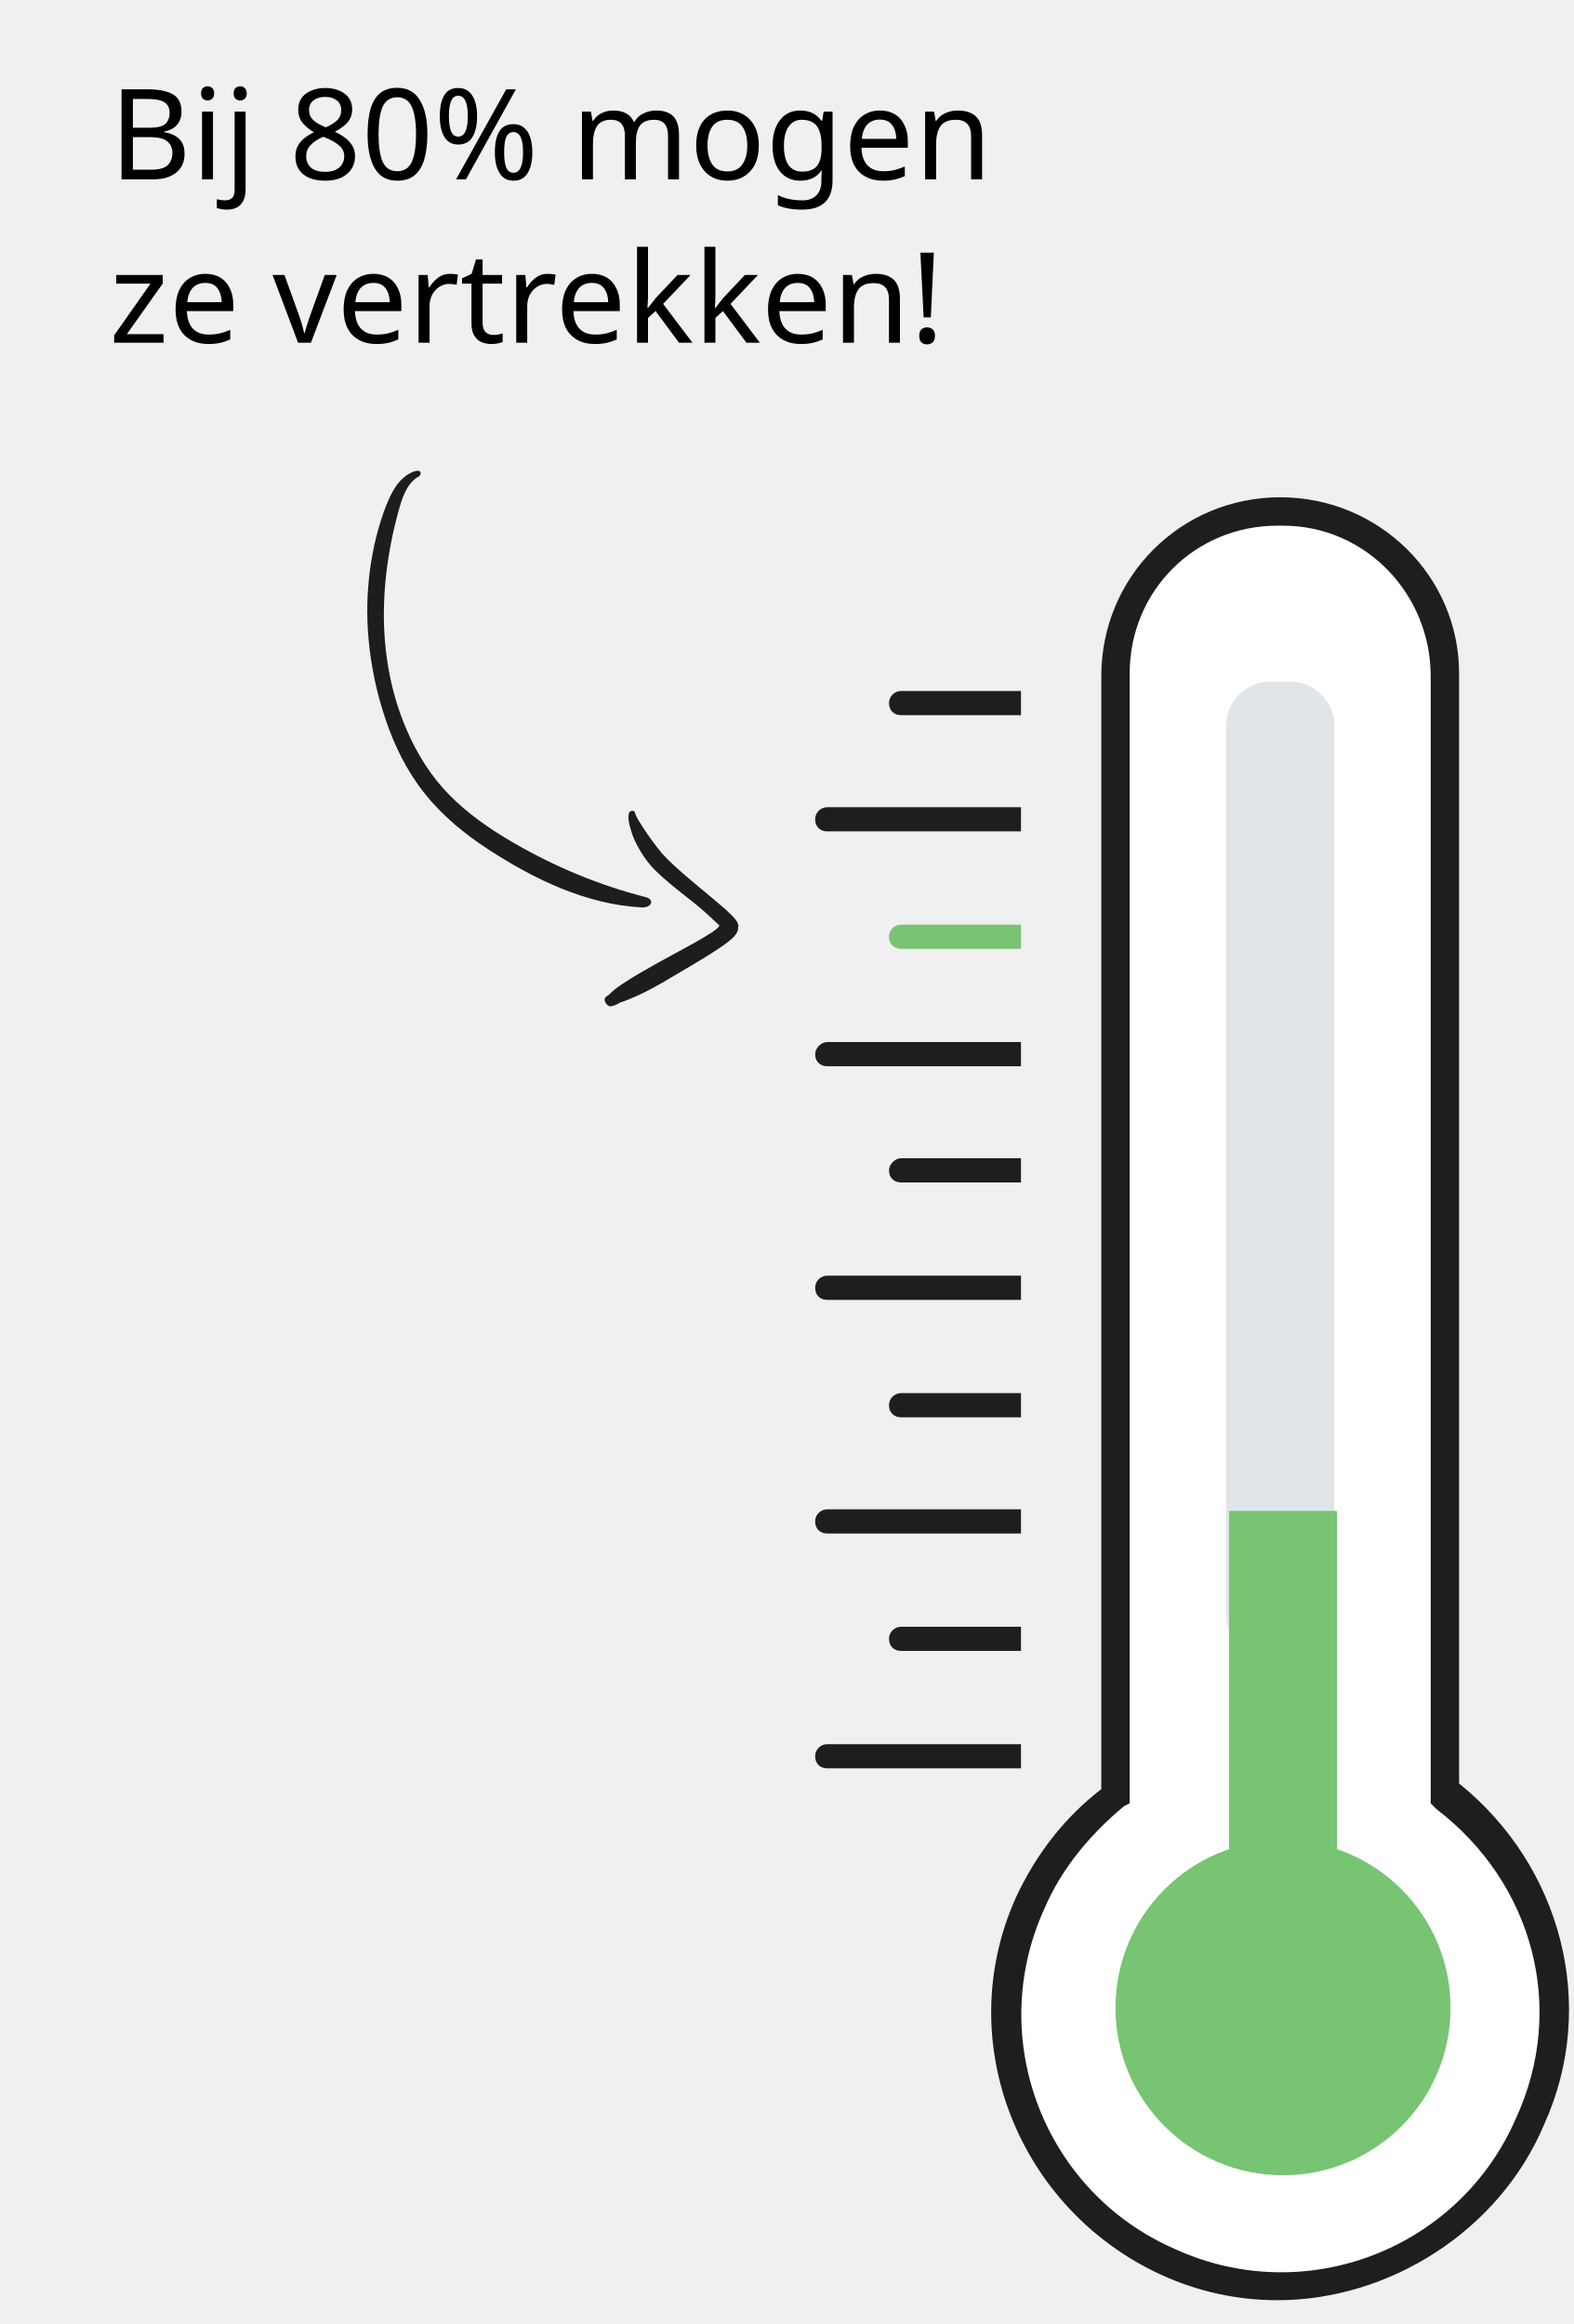
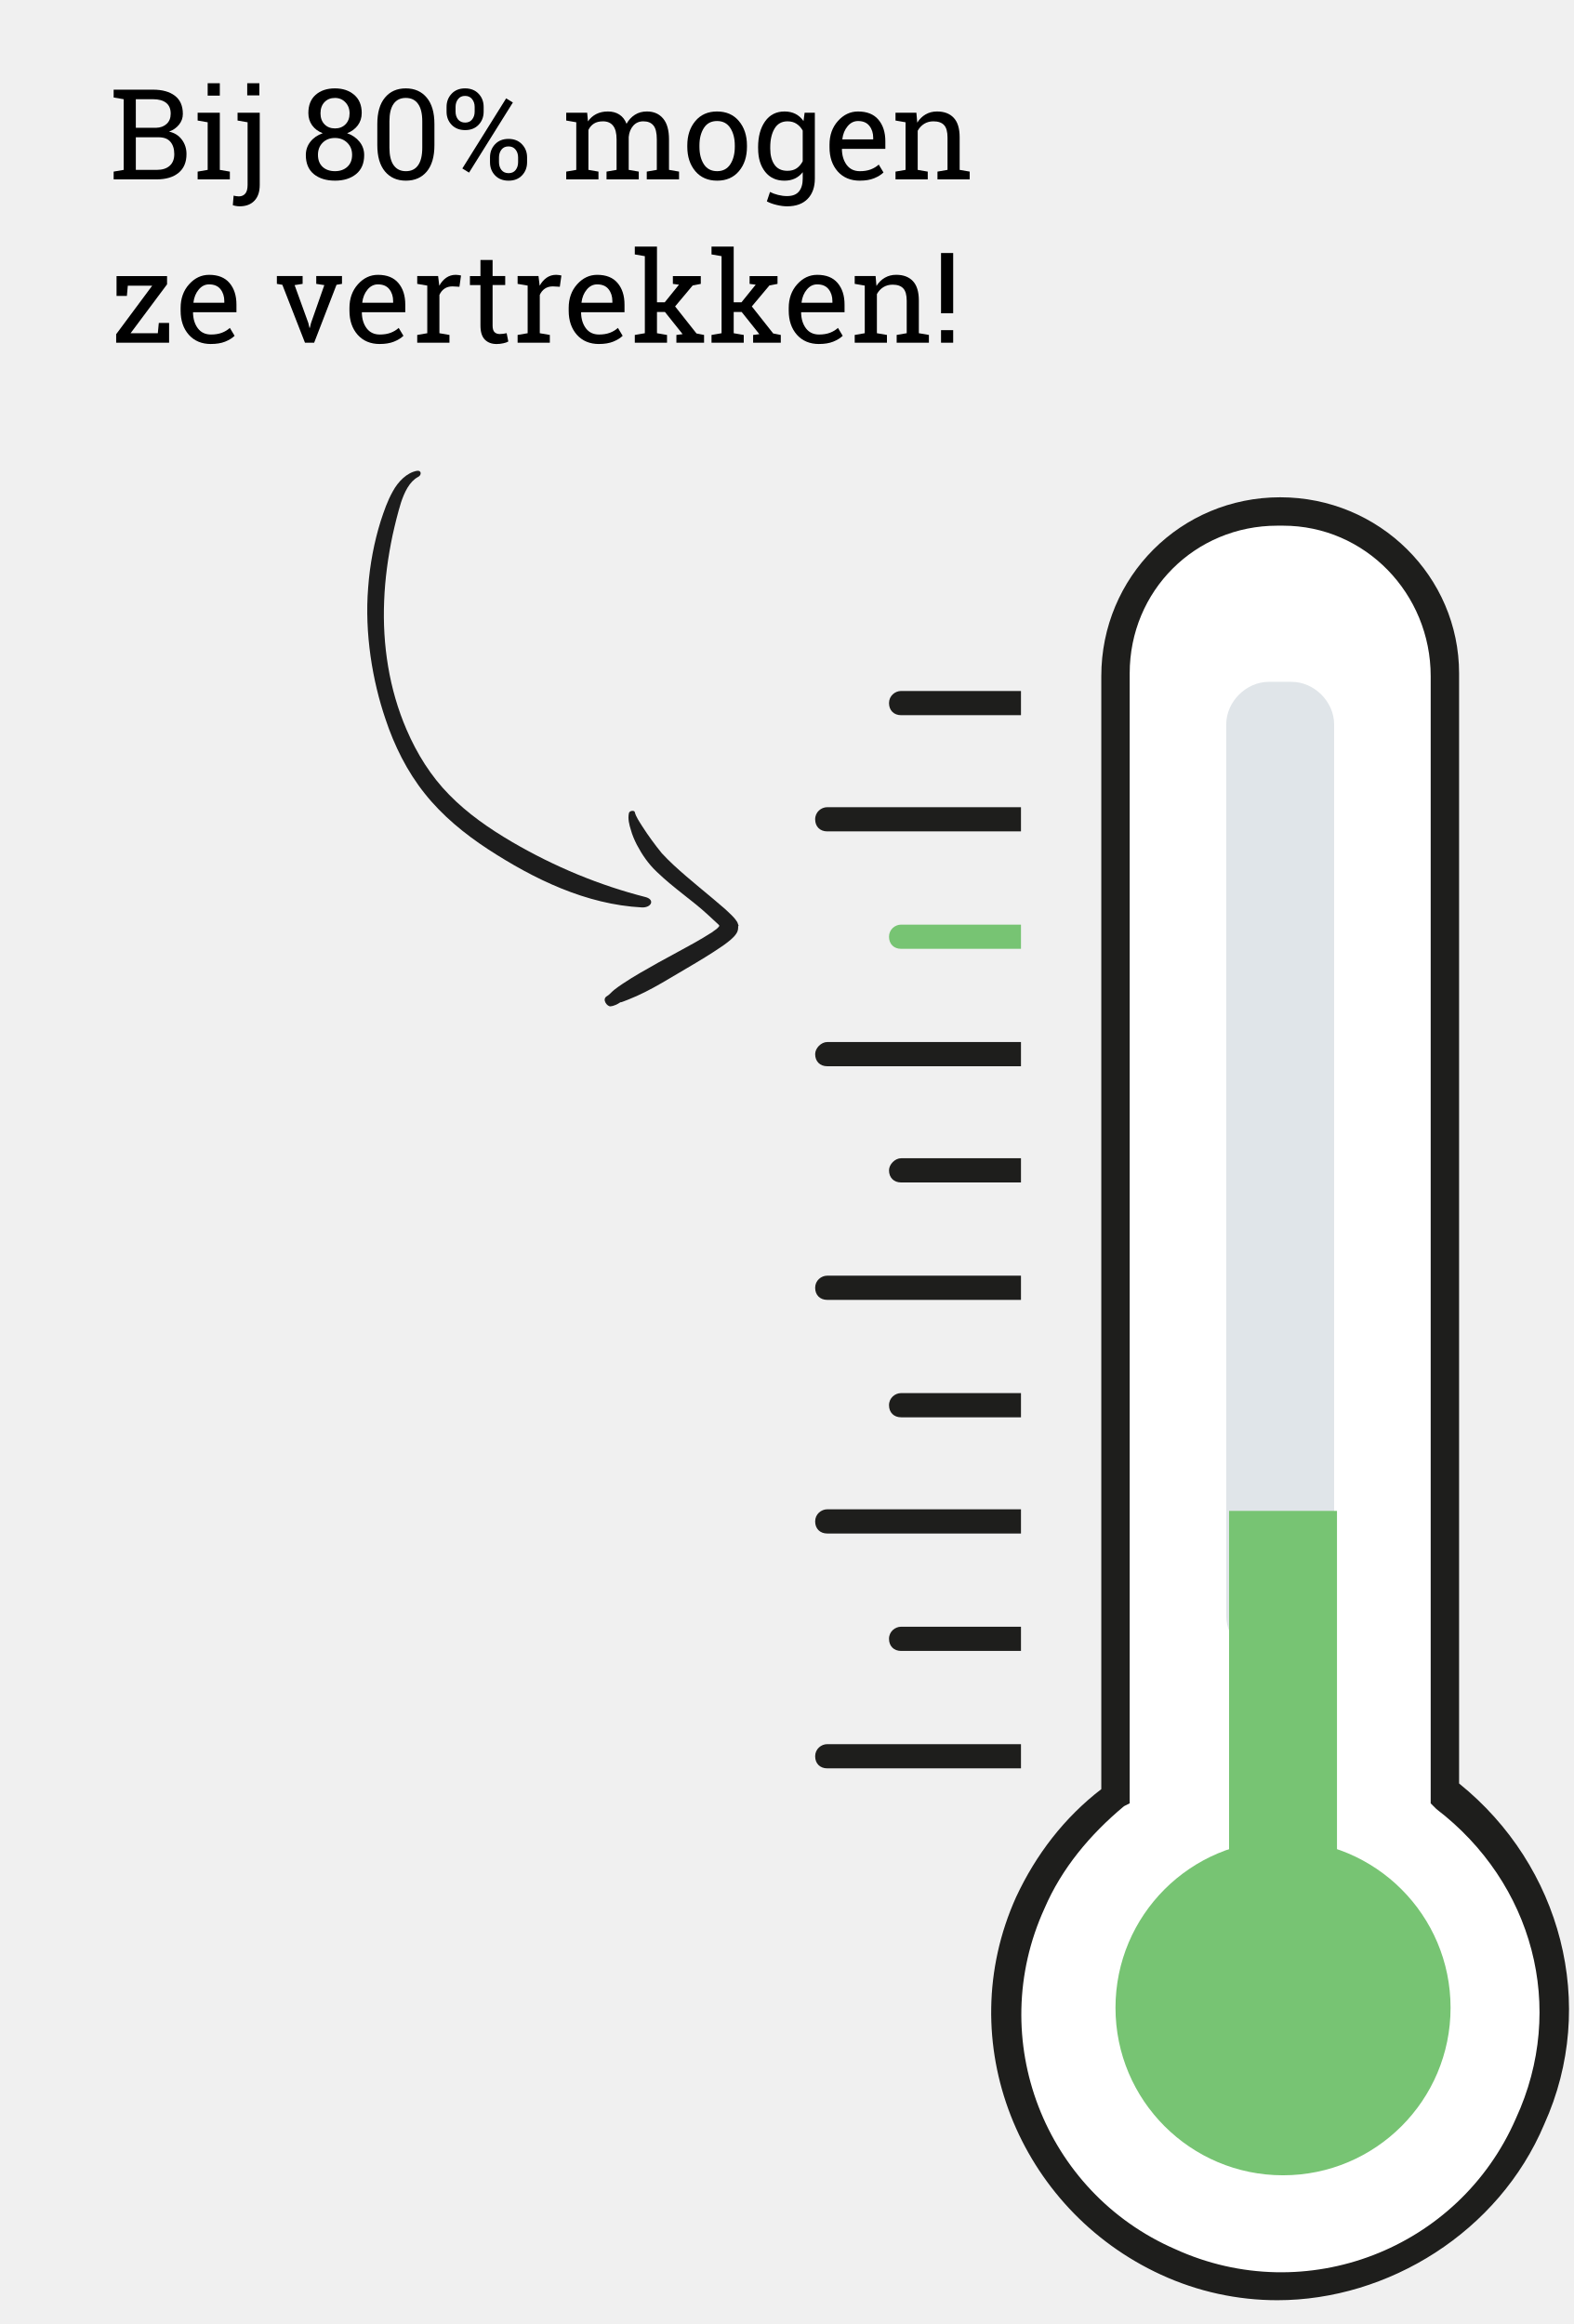
<svg xmlns="http://www.w3.org/2000/svg" version="1.1" x="0px" y="0px" viewBox="0 0 130 191.98" xml:space="preserve" id="svg116" width="130" height="191.98">
  <defs id="defs120">
	
	
	
	
	
	
</defs>
  <style type="text/css" id="style2">
	.st0{fill:#FFFFFF;}
	.st1{fill:#1E1E1C;}
	.st2{fill:#E0E5E9;}
	.st3{fill:#77C473;}
	.st4{fill:#1D1D1D;}
	.st5{fill:none;stroke:#000000;stroke-width:0.5;stroke-miterlimit:10;}
</style>
  <g id="g18" transform="translate(26,4.2724609e-6)">
    <g id="g8" transform="matrix(2.345448,0,0,2.345448,-57.81965,-48.39964)">
      <path style="fill:#ffffff" id="path4" d="m 49.85,87.65 c -2.1,4.8 0.1,10.5 4.9,12.6 4.8,2.1 10.5,-0.1 12.6,-4.9 1.8,-4.1 0.5,-8.9 -3,-11.5 v -39.4 c 0,-3.2 -2.5,-5.8 -5.7,-5.8 -3.1,0 -5.7,2.5 -5.7,5.7 v 39.4 c -1.3,1 -2.3,2.3 -3,3.8 z" class="st0" />
      <path style="fill:#1e1e1c" id="path6" d="m 58.55,101.65 c -1.4,0 -2.8,-0.3 -4.1,-0.9 -5,-2.3 -7.4,-8.2 -5.1,-13.3 v 0 c 0.7,-1.5 1.7,-2.8 3,-3.8 v -39.2 c 0,-3.5 2.8,-6.3 6.3,-6.3 3.5,0 6.3,2.8 6.3,6.2 v 39.1 c 3.6,2.9 4.9,7.8 3,12 -1.6,3.8 -5.5,6.2 -9.4,6.2 z m 0,-62.5 c -2.9,0 -5.2,2.3 -5.2,5.2 v 39.8 l -0.2,0.1 c -1.2,1 -2.2,2.2 -2.8,3.6 v 0 c -2.1,4.6 0,10 4.6,12 4.6,2.1 10,0 12,-4.6 1.8,-3.9 0.6,-8.3 -2.8,-10.9 l -0.2,-0.2 v -39.7 c 0,-2.9 -2.3,-5.3 -5.2,-5.3 z" class="st1" />
    </g>
    <g id="g16" transform="matrix(2.345448,0,0,2.345448,-57.81965,-48.39964)">
      <path style="fill:#e0e5e9" id="path10" d="m 58.25,79.05 c -0.8,0 -1.5,-0.7 -1.5,-1.5 v -31.4 c 0,-0.8 0.7,-1.5 1.5,-1.5 h 0.8 c 0.8,0 1.5,0.7 1.5,1.5 v 31.4 c 0,0.8 -0.7,1.5 -1.5,1.5 h -0.7 z" class="st2" />
      <rect style="fill:#77c473" id="rect12" height="21" width="3.8" class="st3" y="73.85" x="56.85" />
      <circle style="fill:#77c473" id="circle14" r="5.9" cy="91.35" cx="58.75" class="st3" />
    </g>
  </g>
  <path style="fill:#1e1e1c" id="path20" d="m 74.43,57.08 c -0.5,0 -1,0.4 -1,1 0,0.6 0.4,1 1,1 h 9.9 v -2 z m -6.1,9.6 c -0.5,0 -1,0.4 -1,1 0,0.6 0.4,1 1,1 h 16 v -2 z" class="st1" />
  <path style="fill:#77c473" id="path22" d="m 74.43,76.38 c -0.5,0 -1,0.4 -1,1 0,0.6 0.4,1 1,1 h 9.9 v -2 z" class="st3" />
  <path style="fill:#1e1e1c" id="path24" d="m 68.33,86.08 c -0.5,0 -1,0.5 -1,1 0,0.6 0.4,1 1,1 h 16 v -2 z m 6.1,9.6 c -0.5,0 -1,0.5 -1,1 0,0.6 0.4,1 1,1 h 9.9 v -2 z M 68.33,105.38 c -0.5,0 -1,0.4 -1,1 0,0.6 0.4,1 1,1 h 16 v -2 z m 6.1,9.7 c -0.5,0 -1,0.4 -1,1 0,0.6 0.4,1 1,1 h 9.9 v -2 z m -6.1,9.6 c -0.5,0 -1,0.4 -1,1 0,0.6 0.4,1 1,1 h 16 v -2 z m 6.1,9.7 c -0.5,0 -1,0.4 -1,1 0,0.6 0.4,1 1,1 h 9.9 v -2 z m -6.1,9.7 c -0.5,0 -1,0.4 -1,1 0,0.6 0.4,1 1,1 h 16 v -2 z" class="st1" />
  <g id="Laag_2" transform="translate(26,4.2724609e-6)">
    <g id="g103">
      <g id="g101">
        <g id="g99">
          <path class="st4" d="m 24.43,83.13 c 0.11,-0.01 0.25,-0.04 0.43,-0.12 0.17,-0.06 0.46,-0.29 0.42,-0.21 0.15,-0.05 0.4,-0.14 0.62,-0.23 0.46,-0.18 0.92,-0.39 1.38,-0.62 0.92,-0.46 1.82,-1 2.71,-1.53 0.98,-0.58 1.97,-1.15 2.96,-1.79 l 0.82,-0.55 c 0.4,-0.29 0.8,-0.59 1.03,-0.93 0.12,-0.17 0.17,-0.34 0.17,-0.54 v -0.08 c 0.02,-0.01 -0.04,-0.03 0.04,-0.04 L 35,76.46 C 34.99,76.42 34.98,76.38 34.96,76.34 34.92,76.26 34.92,76.18 34.84,76.09 34.62,75.74 34.22,75.41 33.9,75.1 32.42,73.81 31,72.72 29.64,71.46 29.31,71.15 28.98,70.83 28.67,70.49 28.38,70.14 28.1,69.77 27.83,69.4 27.56,69.03 27.3,68.65 27.05,68.26 c -0.25,-0.4 -0.53,-0.8 -0.62,-1.18 -0.03,-0.15 -0.42,-0.13 -0.48,0.08 -0.11,0.47 0.03,0.99 0.16,1.4 0.1,0.38 0.29,0.83 0.49,1.22 0.42,0.8 0.95,1.59 1.67,2.26 1.37,1.32 2.96,2.38 4.15,3.48 l 0.91,0.84 c 0.03,0.03 0.06,0.06 0.08,0.09 0.01,0.04 -0.02,0.08 -0.04,0.11 -0.05,0.06 -0.11,0.12 -0.17,0.17 -0.13,0.1 -0.25,0.19 -0.4,0.29 -0.93,0.6 -1.93,1.14 -2.93,1.68 -1,0.54 -1.99,1.08 -2.98,1.66 -0.49,0.29 -0.98,0.58 -1.45,0.9 -0.24,0.16 -0.47,0.32 -0.71,0.51 -0.26,0.21 -0.38,0.4 -0.63,0.54 -0.39,0.26 0.05,0.85 0.33,0.82 z" id="path97" style="fill:#1d1d1d" />
        </g>
      </g>
    </g>
    <g id="g113">
      <g id="g111">
        <g id="g109">
          <path class="st4" d="M 27.3,74.1 C 23.51,73.13 19.83,71.61 16.31,69.56 14.4,68.44 12.6,67.19 11.1,65.65 9.6,64.13 8.44,62.27 7.58,60.27 6.14,56.93 5.58,53.27 5.73,49.64 5.8,47.82 6.05,46 6.43,44.2 c 0.2,-0.9 0.42,-1.8 0.69,-2.68 0.28,-0.85 0.7,-1.74 1.41,-2.12 0.3,-0.14 0.3,-0.55 -0.07,-0.51 -0.85,0.14 -1.58,0.9 -2.01,1.69 -0.46,0.82 -0.73,1.63 -1.01,2.48 -0.53,1.7 -0.89,3.56 -1.03,5.46 -0.31,3.82 0.36,7.74 1.43,10.88 0.73,2.2 1.78,4.32 3.24,6.15 1.46,1.84 3.29,3.33 5.21,4.59 3.82,2.49 8.13,4.58 12.73,4.82 0.81,0.03 1.09,-0.66 0.28,-0.86 z" id="path107" style="fill:#1d1d1d" />
        </g>
      </g>
    </g>
  </g>
-   <text xml:space="preserve" style="font-style:normal;font-variant:normal;font-weight:normal;font-stretch:normal;font-size:10.423px;line-height:1.25;font-family:Mogra;-inkscape-font-specification:'Mogra, Normal';font-variant-ligatures:normal;font-variant-caps:normal;font-variant-numeric:normal;font-feature-settings:normal;text-align:start;letter-spacing:0px;word-spacing:0px;writing-mode:lr-tb;text-anchor:start;fill:#000000;fill-opacity:1;stroke:none;stroke-width:1" x="9.025" y="14.818" id="text1118">
-     <tspan id="tspan1116" x="9.025" y="14.818" style="font-style:normal;font-variant:normal;font-weight:normal;font-stretch:normal;font-size:10.423px;font-family:'Roboto Slab';-inkscape-font-specification:'Roboto Slab';font-variant-ligatures:normal;font-variant-caps:normal;font-variant-numeric:normal;font-feature-settings:normal;text-align:start;writing-mode:lr-tb;text-anchor:start;stroke-width:1">Bij 80% mogen</tspan>
-     <tspan x="9.025" y="28.311" id="tspan1120" style="font-style:normal;font-variant:normal;font-weight:normal;font-stretch:normal;font-size:10.423px;font-family:'Roboto Slab';-inkscape-font-specification:'Roboto Slab';font-variant-ligatures:normal;font-variant-caps:normal;font-variant-numeric:normal;font-feature-settings:normal;text-align:start;writing-mode:lr-tb;text-anchor:start;stroke-width:1">ze vertrekken!</tspan>
-   </text>
+   <g aria-label="Bij 80% mogen ze vertrekken!" style="font-style:normal;font-variant:normal;font-weight:normal;font-stretch:normal;font-size:10.423px;line-height:1.25;font-family:Mogra;-inkscape-font-specification:'Mogra, Normal';font-variant-ligatures:normal;font-variant-caps:normal;font-variant-numeric:normal;font-feature-settings:normal;text-align:start;letter-spacing:0px;word-spacing:0px;writing-mode:lr-tb;text-anchor:start;fill:#000000;fill-opacity:1;stroke:none;stroke-width:1" id="text1118">
+     <path d="m 12.634,7.407 q 1.16,0 1.812,0.504 0.657,0.499 0.657,1.501 0,0.494 -0.316,0.886 -0.31,0.387 -0.824,0.575 0.667,0.143 1.054,0.657 0.387,0.514 0.387,1.196 0,1.018 -0.662,1.557 -0.662,0.534 -1.791,0.534 H 9.387 V 14.176 L 10.216,14.034 V 8.196 L 9.387,8.054 V 7.407 h 0.83 z m -1.415,3.934 v 2.692 h 1.73 q 0.687,0 1.064,-0.336 0.382,-0.341 0.382,-0.962 0,-0.651 -0.321,-1.023 -0.316,-0.372 -0.972,-0.372 z m 0,-0.784 h 1.674 q 0.539,-0.015 0.87,-0.321 0.336,-0.305 0.336,-0.845 0,-0.601 -0.377,-0.896 -0.377,-0.3 -1.089,-0.3 h -1.415 z" style="font-style:normal;font-variant:normal;font-weight:normal;font-stretch:normal;font-size:10.423px;font-family:'Roboto Slab';-inkscape-font-specification:'Roboto Slab';font-variant-ligatures:normal;font-variant-caps:normal;font-variant-numeric:normal;font-feature-settings:normal;text-align:start;writing-mode:lr-tb;text-anchor:start;stroke-width:1" id="path835" />
+     <path d="m 16.324,14.176 0.83,-0.143 V 10.1 L 16.324,9.957 V 9.311 h 1.832 v 4.723 l 0.83,0.143 v 0.641 H 16.324 Z M 18.156,7.901 H 17.153 V 6.878 h 1.003 z" style="font-style:normal;font-variant:normal;font-weight:normal;font-stretch:normal;font-size:10.423px;font-family:'Roboto Slab';-inkscape-font-specification:'Roboto Slab';font-variant-ligatures:normal;font-variant-caps:normal;font-variant-numeric:normal;font-feature-settings:normal;text-align:start;writing-mode:lr-tb;text-anchor:start;stroke-width:1" id="path837" />
+     <path d="m 21.454,15.271 q 0,0.85 -0.438,1.308 -0.438,0.463 -1.216,0.463 -0.163,0 -0.295,-0.025 -0.132,-0.02 -0.275,-0.066 l 0.066,-0.789 q 0.071,0.025 0.209,0.041 0.137,0.02 0.224,0.02 0.331,0 0.524,-0.224 0.198,-0.224 0.198,-0.728 V 10.1 L 19.622,9.957 V 9.311 h 1.832 z m -0.031,-7.39 h -1.003 v -1.003 h 1.003 z" style="font-style:normal;font-variant:normal;font-weight:normal;font-stretch:normal;font-size:10.423px;font-family:'Roboto Slab';-inkscape-font-specification:'Roboto Slab';font-variant-ligatures:normal;font-variant-caps:normal;font-variant-numeric:normal;font-feature-settings:normal;text-align:start;writing-mode:lr-tb;text-anchor:start;stroke-width:1" id="path839" />
+     <path d="m 29.877,9.341 q 0,0.58 -0.326,1.018 -0.326,0.433 -0.88,0.646 0.641,0.224 1.023,0.702 0.387,0.478 0.387,1.104 0,1.028 -0.672,1.573 -0.667,0.539 -1.735,0.539 -1.089,0 -1.751,-0.539 -0.662,-0.545 -0.662,-1.573 0,-0.626 0.377,-1.104 0.377,-0.478 1.018,-0.702 -0.555,-0.214 -0.87,-0.646 -0.316,-0.438 -0.316,-1.018 0,-0.977 0.601,-1.506 0.606,-0.534 1.593,-0.534 0.977,0 1.593,0.534 0.621,0.529 0.621,1.506 z m -0.794,3.451 q 0,-0.611 -0.402,-1.003 -0.402,-0.392 -1.018,-0.392 -0.621,0 -1.013,0.392 -0.387,0.387 -0.387,1.003 0,0.631 0.382,0.992 0.387,0.356 1.028,0.356 0.626,0 1.018,-0.361 0.392,-0.361 0.392,-0.987 z M 28.874,9.362 q 0,-0.55 -0.346,-0.911 -0.341,-0.361 -0.865,-0.361 -0.534,0 -0.865,0.351 -0.326,0.346 -0.326,0.921 0,0.565 0.331,0.906 0.331,0.341 0.87,0.341 0.529,0 0.865,-0.341 0.336,-0.341 0.336,-0.906 z" style="font-style:normal;font-variant:normal;font-weight:normal;font-stretch:normal;font-size:10.423px;font-family:'Roboto Slab';-inkscape-font-specification:'Roboto Slab';font-variant-ligatures:normal;font-variant-caps:normal;font-variant-numeric:normal;font-feature-settings:normal;text-align:start;writing-mode:lr-tb;text-anchor:start;stroke-width:1" id="path841" />
+     <path d="m 35.882,11.993 q 0,1.42 -0.631,2.178 -0.631,0.753 -1.725,0.753 -1.089,0 -1.725,-0.758 -0.636,-0.758 -0.636,-2.173 v -1.756 q 0,-1.415 0.631,-2.173 0.631,-0.763 1.72,-0.763 1.094,0 1.73,0.763 0.636,0.758 0.636,2.173 z m -1.003,-1.97 q 0,-0.962 -0.351,-1.445 -0.346,-0.489 -1.013,-0.489 -0.657,0 -1.003,0.489 -0.346,0.483 -0.346,1.445 v 2.173 q 0,0.962 0.351,1.456 0.351,0.489 1.008,0.489 0.667,0 1.008,-0.489 0.346,-0.489 0.346,-1.456 z" style="font-style:normal;font-variant:normal;font-weight:normal;font-stretch:normal;font-size:10.423px;font-family:'Roboto Slab';-inkscape-font-specification:'Roboto Slab';font-variant-ligatures:normal;font-variant-caps:normal;font-variant-numeric:normal;font-feature-settings:normal;text-align:start;writing-mode:lr-tb;text-anchor:start;stroke-width:1" id="path843" />
+     <path d="m 36.885,8.833 q 0,-0.646 0.417,-1.089 0.417,-0.443 1.109,-0.443 0.702,0 1.12,0.443 0.417,0.438 0.417,1.089 v 0.392 q 0,0.646 -0.417,1.084 -0.417,0.438 -1.109,0.438 -0.697,0 -1.12,-0.438 -0.417,-0.438 -0.417,-1.084 z m 0.743,0.392 q 0,0.377 0.204,0.641 0.209,0.26 0.59,0.26 0.372,0 0.575,-0.26 0.209,-0.26 0.209,-0.641 V 8.833 q 0,-0.377 -0.209,-0.641 -0.209,-0.27 -0.585,-0.27 -0.377,0 -0.58,0.27 -0.204,0.265 -0.204,0.641 z m 2.845,3.776 q 0,-0.641 0.417,-1.084 0.417,-0.443 1.109,-0.443 0.697,0 1.115,0.443 0.422,0.438 0.422,1.084 v 0.397 q 0,0.651 -0.417,1.089 -0.417,0.438 -1.109,0.438 -0.702,0 -1.12,-0.438 -0.417,-0.438 -0.417,-1.089 z m 0.743,0.397 q 0,0.382 0.204,0.646 0.209,0.26 0.59,0.26 0.377,0 0.58,-0.26 0.204,-0.265 0.204,-0.646 v -0.397 q 0,-0.377 -0.209,-0.641 -0.209,-0.265 -0.585,-0.265 -0.377,0 -0.58,0.265 -0.204,0.265 -0.204,0.641 z m -2.473,0.86 -0.555,-0.341 3.619,-5.792 0.555,0.341 z" style="font-style:normal;font-variant:normal;font-weight:normal;font-stretch:normal;font-size:10.423px;font-family:'Roboto Slab';-inkscape-font-specification:'Roboto Slab';font-variant-ligatures:normal;font-variant-caps:normal;font-variant-numeric:normal;font-feature-settings:normal;text-align:start;writing-mode:lr-tb;text-anchor:start;stroke-width:1" id="path845" />
+     <path d="m 46.769,14.176 0.83,-0.143 V 10.1 L 46.769,9.957 V 9.311 h 1.73 l 0.066,0.718 q 0.265,-0.392 0.682,-0.606 0.417,-0.214 0.967,-0.214 0.55,0 0.942,0.254 0.397,0.254 0.595,0.763 0.26,-0.468 0.687,-0.743 0.428,-0.275 0.998,-0.275 0.845,0 1.333,0.58 0.489,0.575 0.489,1.735 v 2.509 l 0.83,0.143 v 0.641 H 53.421 v -0.641 l 0.83,-0.143 v -2.519 q 0,-0.814 -0.28,-1.15 -0.28,-0.341 -0.83,-0.341 -0.524,0 -0.845,0.372 -0.316,0.366 -0.366,0.926 v 2.713 l 0.83,0.143 v 0.641 h -2.662 v -0.641 l 0.83,-0.143 v -2.519 q 0,-0.774 -0.29,-1.13 -0.285,-0.361 -0.83,-0.361 -0.458,0 -0.753,0.188 -0.295,0.188 -0.453,0.529 v 3.293 l 0.83,0.143 v 0.641 h -2.662 z" style="font-style:normal;font-variant:normal;font-weight:normal;font-stretch:normal;font-size:10.423px;font-family:'Roboto Slab';-inkscape-font-specification:'Roboto Slab';font-variant-ligatures:normal;font-variant-caps:normal;font-variant-numeric:normal;font-feature-settings:normal;text-align:start;writing-mode:lr-tb;text-anchor:start;stroke-width:1" id="path847" />
+     <path d="m 56.769,12.013 q 0,-1.221 0.662,-2.01 0.662,-0.794 1.797,-0.794 1.14,0 1.802,0.789 0.667,0.789 0.667,2.015 v 0.112 q 0,1.232 -0.662,2.015 -0.662,0.784 -1.797,0.784 -1.145,0 -1.807,-0.784 -0.662,-0.789 -0.662,-2.015 z m 1.003,0.112 q 0,0.875 0.366,1.445 0.372,0.57 1.099,0.57 0.713,0 1.084,-0.57 0.372,-0.57 0.372,-1.445 v -0.112 q 0,-0.865 -0.372,-1.44 -0.372,-0.575 -1.094,-0.575 -0.723,0 -1.089,0.575 -0.366,0.575 -0.366,1.44 z" style="font-style:normal;font-variant:normal;font-weight:normal;font-stretch:normal;font-size:10.423px;font-family:'Roboto Slab';-inkscape-font-specification:'Roboto Slab';font-variant-ligatures:normal;font-variant-caps:normal;font-variant-numeric:normal;font-feature-settings:normal;text-align:start;writing-mode:lr-tb;text-anchor:start;stroke-width:1" id="path849" />
+     <path d="m 62.617,12.166 q 0,-1.328 0.58,-2.143 0.58,-0.814 1.603,-0.814 0.519,0 0.911,0.204 0.392,0.204 0.657,0.59 l 0.092,-0.692 h 0.845 v 5.436 q 0,1.069 -0.595,1.68 -0.595,0.616 -1.695,0.616 -0.397,0 -0.86,-0.112 -0.463,-0.107 -0.814,-0.295 l 0.26,-0.779 q 0.28,0.148 0.662,0.244 0.382,0.097 0.743,0.097 0.672,0 0.982,-0.377 0.316,-0.377 0.316,-1.074 v -0.524 q -0.27,0.346 -0.646,0.524 -0.377,0.178 -0.865,0.178 -1.013,0 -1.593,-0.733 -0.58,-0.733 -0.58,-1.919 z m 1.003,0.107 q 0,0.83 0.351,1.333 0.351,0.504 1.069,0.504 0.453,0 0.758,-0.204 0.305,-0.209 0.504,-0.585 v -2.535 q -0.193,-0.351 -0.504,-0.555 -0.31,-0.209 -0.748,-0.209 -0.718,0 -1.074,0.601 -0.356,0.601 -0.356,1.542 z" style="font-style:normal;font-variant:normal;font-weight:normal;font-stretch:normal;font-size:10.423px;font-family:'Roboto Slab';-inkscape-font-specification:'Roboto Slab';font-variant-ligatures:normal;font-variant-caps:normal;font-variant-numeric:normal;font-feature-settings:normal;text-align:start;writing-mode:lr-tb;text-anchor:start;stroke-width:1" id="path851" />
+     <path d="m 71.025,14.925 q -1.15,0 -1.832,-0.763 -0.677,-0.769 -0.677,-1.99 v -0.224 q 0,-1.176 0.697,-1.954 0.702,-0.784 1.659,-0.784 1.109,0 1.68,0.672 0.575,0.672 0.575,1.791 v 0.626 h -3.573 l -0.015,0.025 q 0.015,0.794 0.402,1.308 0.387,0.509 1.084,0.509 0.509,0 0.891,-0.143 0.387,-0.148 0.667,-0.402 l 0.392,0.651 q -0.295,0.285 -0.784,0.483 -0.483,0.193 -1.165,0.193 z M 70.872,9.998 q -0.504,0 -0.86,0.428 -0.356,0.422 -0.438,1.064 l 0.01,0.025 h 2.54 v -0.132 q 0,-0.59 -0.316,-0.987 Q 71.493,9.998 70.872,9.998 Z" style="font-style:normal;font-variant:normal;font-weight:normal;font-stretch:normal;font-size:10.423px;font-family:'Roboto Slab';-inkscape-font-specification:'Roboto Slab';font-variant-ligatures:normal;font-variant-caps:normal;font-variant-numeric:normal;font-feature-settings:normal;text-align:start;writing-mode:lr-tb;text-anchor:start;stroke-width:1" id="path853" />
+     <path d="m 73.967,14.176 0.83,-0.143 V 10.1 L 73.967,9.957 V 9.311 h 1.725 l 0.071,0.819 q 0.275,-0.438 0.687,-0.677 0.417,-0.244 0.947,-0.244 0.891,0 1.379,0.524 0.489,0.519 0.489,1.608 v 2.692 l 0.83,0.143 v 0.641 h -2.662 v -0.641 l 0.83,-0.143 v -2.672 q 0,-0.728 -0.29,-1.033 -0.285,-0.305 -0.875,-0.305 -0.433,0 -0.769,0.209 -0.331,0.209 -0.529,0.57 v 3.232 l 0.83,0.143 v 0.641 h -2.662 z" style="font-style:normal;font-variant:normal;font-weight:normal;font-stretch:normal;font-size:10.423px;font-family:'Roboto Slab';-inkscape-font-specification:'Roboto Slab';font-variant-ligatures:normal;font-variant-caps:normal;font-variant-numeric:normal;font-feature-settings:normal;text-align:start;writing-mode:lr-tb;text-anchor:start;stroke-width:1" id="path855" />
+     <path d="m 10.786,27.527 h 2.25 l 0.081,-0.85 h 0.85 v 1.634 H 9.595 v -0.702 l 2.977,-4.01 h -2.015 l -0.076,0.845 H 9.626 v -1.639 h 4.173 v 0.682 z" style="font-style:normal;font-variant:normal;font-weight:normal;font-stretch:normal;font-size:10.423px;font-family:'Roboto Slab';-inkscape-font-specification:'Roboto Slab';font-variant-ligatures:normal;font-variant-caps:normal;font-variant-numeric:normal;font-feature-settings:normal;text-align:start;writing-mode:lr-tb;text-anchor:start;stroke-width:1" id="path857" />
+     <path d="m 17.428,28.418 q -1.15,0 -1.832,-0.763 -0.677,-0.769 -0.677,-1.99 v -0.224 q 0,-1.176 0.697,-1.954 0.702,-0.784 1.659,-0.784 1.109,0 1.68,0.672 0.575,0.672 0.575,1.791 v 0.626 h -3.573 l -0.015,0.025 q 0.015,0.794 0.402,1.308 0.387,0.509 1.084,0.509 0.509,0 0.891,-0.143 0.387,-0.148 0.667,-0.402 l 0.392,0.651 q -0.295,0.285 -0.784,0.483 -0.483,0.193 -1.165,0.193 z m -0.153,-4.927 q -0.504,0 -0.86,0.428 -0.356,0.422 -0.438,1.064 l 0.01,0.025 h 2.54 v -0.132 q 0,-0.59 -0.316,-0.987 -0.316,-0.397 -0.936,-0.397 z" style="font-style:normal;font-variant:normal;font-weight:normal;font-stretch:normal;font-size:10.423px;font-family:'Roboto Slab';-inkscape-font-specification:'Roboto Slab';font-variant-ligatures:normal;font-variant-caps:normal;font-variant-numeric:normal;font-feature-settings:normal;text-align:start;writing-mode:lr-tb;text-anchor:start;stroke-width:1" id="path859" />
+     <path d="m 24.996,23.45 -0.662,0.102 1.135,3.135 0.092,0.397 h 0.031 l 0.097,-0.397 1.099,-3.135 -0.667,-0.102 v -0.646 h 2.127 v 0.646 l -0.453,0.076 -1.847,4.784 h -0.758 l -1.868,-4.784 -0.453,-0.076 v -0.646 h 2.127 z" style="font-style:normal;font-variant:normal;font-weight:normal;font-stretch:normal;font-size:10.423px;font-family:'Roboto Slab';-inkscape-font-specification:'Roboto Slab';font-variant-ligatures:normal;font-variant-caps:normal;font-variant-numeric:normal;font-feature-settings:normal;text-align:start;writing-mode:lr-tb;text-anchor:start;stroke-width:1" id="path861" />
+     <path d="m 31.373,28.418 q -1.15,0 -1.832,-0.763 -0.677,-0.769 -0.677,-1.99 v -0.224 q 0,-1.176 0.697,-1.954 0.702,-0.784 1.659,-0.784 1.109,0 1.68,0.672 0.575,0.672 0.575,1.791 v 0.626 h -3.573 l -0.015,0.025 q 0.015,0.794 0.402,1.308 0.387,0.509 1.084,0.509 0.509,0 0.891,-0.143 0.387,-0.148 0.667,-0.402 l 0.392,0.651 q -0.295,0.285 -0.784,0.483 -0.483,0.193 -1.165,0.193 z M 31.22,23.491 q -0.504,0 -0.86,0.428 -0.356,0.422 -0.438,1.064 l 0.01,0.025 h 2.54 v -0.132 q 0,-0.59 -0.316,-0.987 -0.316,-0.397 -0.936,-0.397 z" style="font-style:normal;font-variant:normal;font-weight:normal;font-stretch:normal;font-size:10.423px;font-family:'Roboto Slab';-inkscape-font-specification:'Roboto Slab';font-variant-ligatures:normal;font-variant-caps:normal;font-variant-numeric:normal;font-feature-settings:normal;text-align:start;writing-mode:lr-tb;text-anchor:start;stroke-width:1" id="path863" />
+     <path d="m 34.462,23.45 v -0.646 h 1.725 l 0.097,0.799 q 0.234,-0.422 0.575,-0.662 0.346,-0.239 0.789,-0.239 0.117,0 0.239,0.02 0.127,0.015 0.193,0.036 l -0.132,0.931 -0.57,-0.031 q -0.397,0 -0.667,0.188 -0.27,0.183 -0.417,0.519 v 3.161 l 0.83,0.143 v 0.641 h -2.662 v -0.641 l 0.83,-0.143 v -3.934 z" style="font-style:normal;font-variant:normal;font-weight:normal;font-stretch:normal;font-size:10.423px;font-family:'Roboto Slab';-inkscape-font-specification:'Roboto Slab';font-variant-ligatures:normal;font-variant-caps:normal;font-variant-numeric:normal;font-feature-settings:normal;text-align:start;writing-mode:lr-tb;text-anchor:start;stroke-width:1" id="path865" />
+     <path d="m 40.687,21.476 v 1.328 h 1.043 v 0.743 h -1.043 v 3.344 q 0,0.387 0.158,0.545 0.163,0.158 0.428,0.158 0.132,0 0.295,-0.02 0.168,-0.025 0.28,-0.051 l 0.137,0.687 q -0.143,0.092 -0.417,0.148 -0.275,0.061 -0.55,0.061 -0.611,0 -0.972,-0.366 -0.361,-0.372 -0.361,-1.16 v -3.344 h -0.87 v -0.743 h 0.87 v -1.328 z" style="font-style:normal;font-variant:normal;font-weight:normal;font-stretch:normal;font-size:10.423px;font-family:'Roboto Slab';-inkscape-font-specification:'Roboto Slab';font-variant-ligatures:normal;font-variant-caps:normal;font-variant-numeric:normal;font-feature-settings:normal;text-align:start;writing-mode:lr-tb;text-anchor:start;stroke-width:1" id="path867" />
+     <path d="m 42.753,23.45 v -0.646 h 1.725 l 0.097,0.799 q 0.234,-0.422 0.575,-0.662 0.346,-0.239 0.789,-0.239 0.117,0 0.239,0.02 0.127,0.015 0.193,0.036 l -0.132,0.931 -0.57,-0.031 q -0.397,0 -0.667,0.188 -0.27,0.183 -0.417,0.519 v 3.161 l 0.83,0.143 v 0.641 h -2.662 v -0.641 l 0.83,-0.143 v -3.934 z" style="font-style:normal;font-variant:normal;font-weight:normal;font-stretch:normal;font-size:10.423px;font-family:'Roboto Slab';-inkscape-font-specification:'Roboto Slab';font-variant-ligatures:normal;font-variant-caps:normal;font-variant-numeric:normal;font-feature-settings:normal;text-align:start;writing-mode:lr-tb;text-anchor:start;stroke-width:1" id="path869" />
+     <path d="m 49.481,28.418 q -1.15,0 -1.832,-0.763 -0.677,-0.769 -0.677,-1.99 v -0.224 q 0,-1.176 0.697,-1.954 0.702,-0.784 1.659,-0.784 1.109,0 1.68,0.672 0.575,0.672 0.575,1.791 v 0.626 h -3.573 l -0.015,0.025 q 0.015,0.794 0.402,1.308 0.387,0.509 1.084,0.509 0.509,0 0.891,-0.143 0.387,-0.148 0.667,-0.402 l 0.392,0.651 q -0.295,0.285 -0.784,0.483 -0.483,0.193 -1.165,0.193 z m -0.153,-4.927 q -0.504,0 -0.86,0.428 -0.356,0.422 -0.438,1.064 l 0.01,0.025 h 2.54 v -0.132 q 0,-0.59 -0.316,-0.987 -0.316,-0.397 -0.936,-0.397 z" style="font-style:normal;font-variant:normal;font-weight:normal;font-stretch:normal;font-size:10.423px;font-family:'Roboto Slab';-inkscape-font-specification:'Roboto Slab';font-variant-ligatures:normal;font-variant-caps:normal;font-variant-numeric:normal;font-feature-settings:normal;text-align:start;writing-mode:lr-tb;text-anchor:start;stroke-width:1" id="path871" />
+     <path d="m 52.433,21.018 v -0.646 h 1.832 v 4.601 h 0.641 l 1.176,-1.456 -0.504,-0.066 v -0.646 h 2.306 v 0.646 l -0.672,0.132 -1.45,1.73 1.766,2.234 0.626,0.122 v 0.641 h -2.285 v -0.641 l 0.514,-0.066 -1.461,-1.832 h -0.657 v 1.756 l 0.83,0.143 v 0.641 h -2.662 v -0.641 l 0.83,-0.143 v -6.367 z" style="font-style:normal;font-variant:normal;font-weight:normal;font-stretch:normal;font-size:10.423px;font-family:'Roboto Slab';-inkscape-font-specification:'Roboto Slab';font-variant-ligatures:normal;font-variant-caps:normal;font-variant-numeric:normal;font-feature-settings:normal;text-align:start;writing-mode:lr-tb;text-anchor:start;stroke-width:1" id="path873" />
+     <path d="m 58.77,21.018 v -0.646 h 1.832 v 4.601 h 0.641 l 1.176,-1.456 -0.504,-0.066 v -0.646 h 2.306 v 0.646 l -0.672,0.132 -1.45,1.73 1.766,2.234 0.626,0.122 v 0.641 h -2.285 v -0.641 l 0.514,-0.066 -1.461,-1.832 h -0.657 v 1.756 l 0.83,0.143 v 0.641 h -2.662 v -0.641 l 0.83,-0.143 v -6.367 z" style="font-style:normal;font-variant:normal;font-weight:normal;font-stretch:normal;font-size:10.423px;font-family:'Roboto Slab';-inkscape-font-specification:'Roboto Slab';font-variant-ligatures:normal;font-variant-caps:normal;font-variant-numeric:normal;font-feature-settings:normal;text-align:start;writing-mode:lr-tb;text-anchor:start;stroke-width:1" id="path875" />
+     <path d="m 67.656,28.418 q -1.15,0 -1.832,-0.763 -0.677,-0.769 -0.677,-1.99 v -0.224 q 0,-1.176 0.697,-1.954 0.702,-0.784 1.659,-0.784 1.109,0 1.68,0.672 0.575,0.672 0.575,1.791 v 0.626 H 66.185 l -0.015,0.025 q 0.015,0.794 0.402,1.308 0.387,0.509 1.084,0.509 0.509,0 0.891,-0.143 0.387,-0.148 0.667,-0.402 l 0.392,0.651 q -0.295,0.285 -0.784,0.483 -0.483,0.193 -1.165,0.193 z m -0.153,-4.927 q -0.504,0 -0.86,0.428 -0.356,0.422 -0.438,1.064 l 0.01,0.025 h 2.54 v -0.132 q 0,-0.59 -0.316,-0.987 -0.316,-0.397 -0.936,-0.397 z" style="font-style:normal;font-variant:normal;font-weight:normal;font-stretch:normal;font-size:10.423px;font-family:'Roboto Slab';-inkscape-font-specification:'Roboto Slab';font-variant-ligatures:normal;font-variant-caps:normal;font-variant-numeric:normal;font-feature-settings:normal;text-align:start;writing-mode:lr-tb;text-anchor:start;stroke-width:1" id="path877" />
+     <path d="m 70.597,27.669 0.83,-0.143 v -3.934 l -0.83,-0.143 v -0.646 h 1.725 l 0.071,0.819 q 0.275,-0.438 0.687,-0.677 0.417,-0.244 0.947,-0.244 0.891,0 1.379,0.524 0.489,0.519 0.489,1.608 v 2.692 l 0.83,0.143 v 0.641 h -2.662 v -0.641 l 0.83,-0.143 v -2.672 q 0,-0.728 -0.29,-1.033 -0.285,-0.305 -0.875,-0.305 -0.433,0 -0.769,0.209 -0.331,0.209 -0.529,0.57 v 3.232 l 0.83,0.143 v 0.641 h -2.662 z" style="font-style:normal;font-variant:normal;font-weight:normal;font-stretch:normal;font-size:10.423px;font-family:'Roboto Slab';-inkscape-font-specification:'Roboto Slab';font-variant-ligatures:normal;font-variant-caps:normal;font-variant-numeric:normal;font-feature-settings:normal;text-align:start;writing-mode:lr-tb;text-anchor:start;stroke-width:1" id="path879" />
+     <path d="m 78.73,25.878 h -1.003 v -4.977 h 1.003 z m 0,2.433 h -1.003 v -1.038 h 1.003 z" style="font-style:normal;font-variant:normal;font-weight:normal;font-stretch:normal;font-size:10.423px;font-family:'Roboto Slab';-inkscape-font-specification:'Roboto Slab';font-variant-ligatures:normal;font-variant-caps:normal;font-variant-numeric:normal;font-feature-settings:normal;text-align:start;writing-mode:lr-tb;text-anchor:start;stroke-width:1" id="path881" />
+   </g>
</svg>
